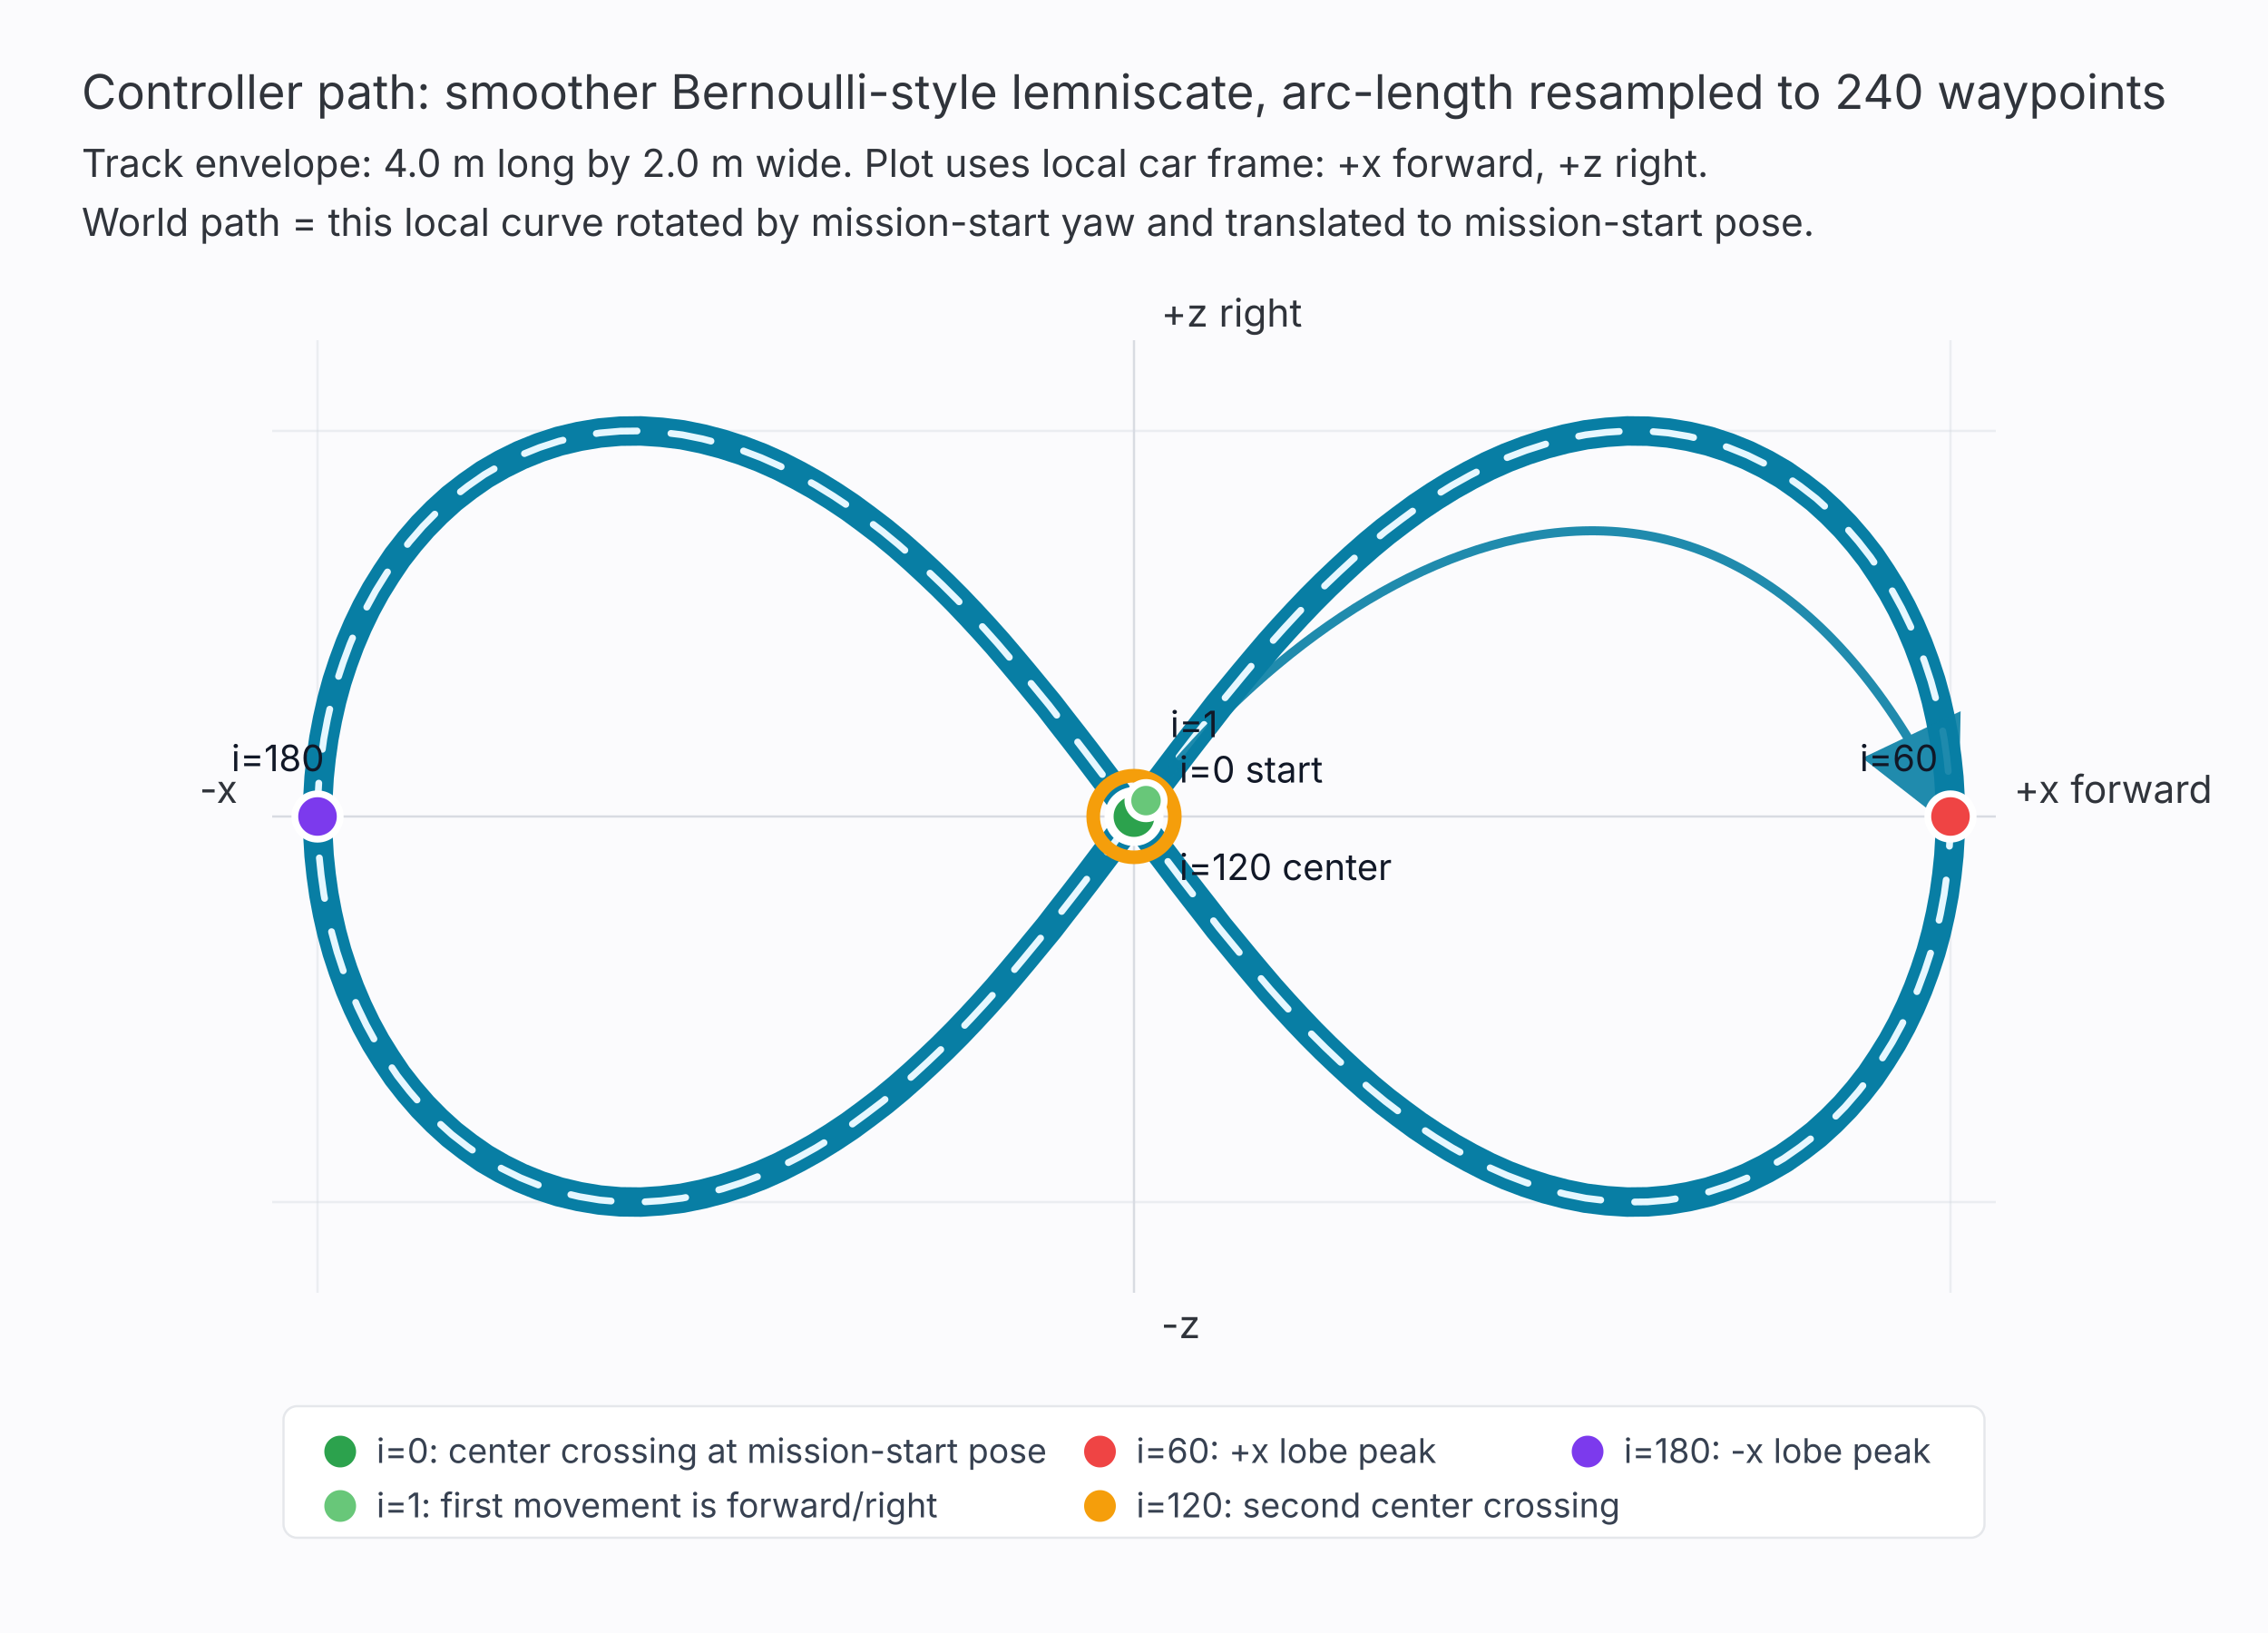
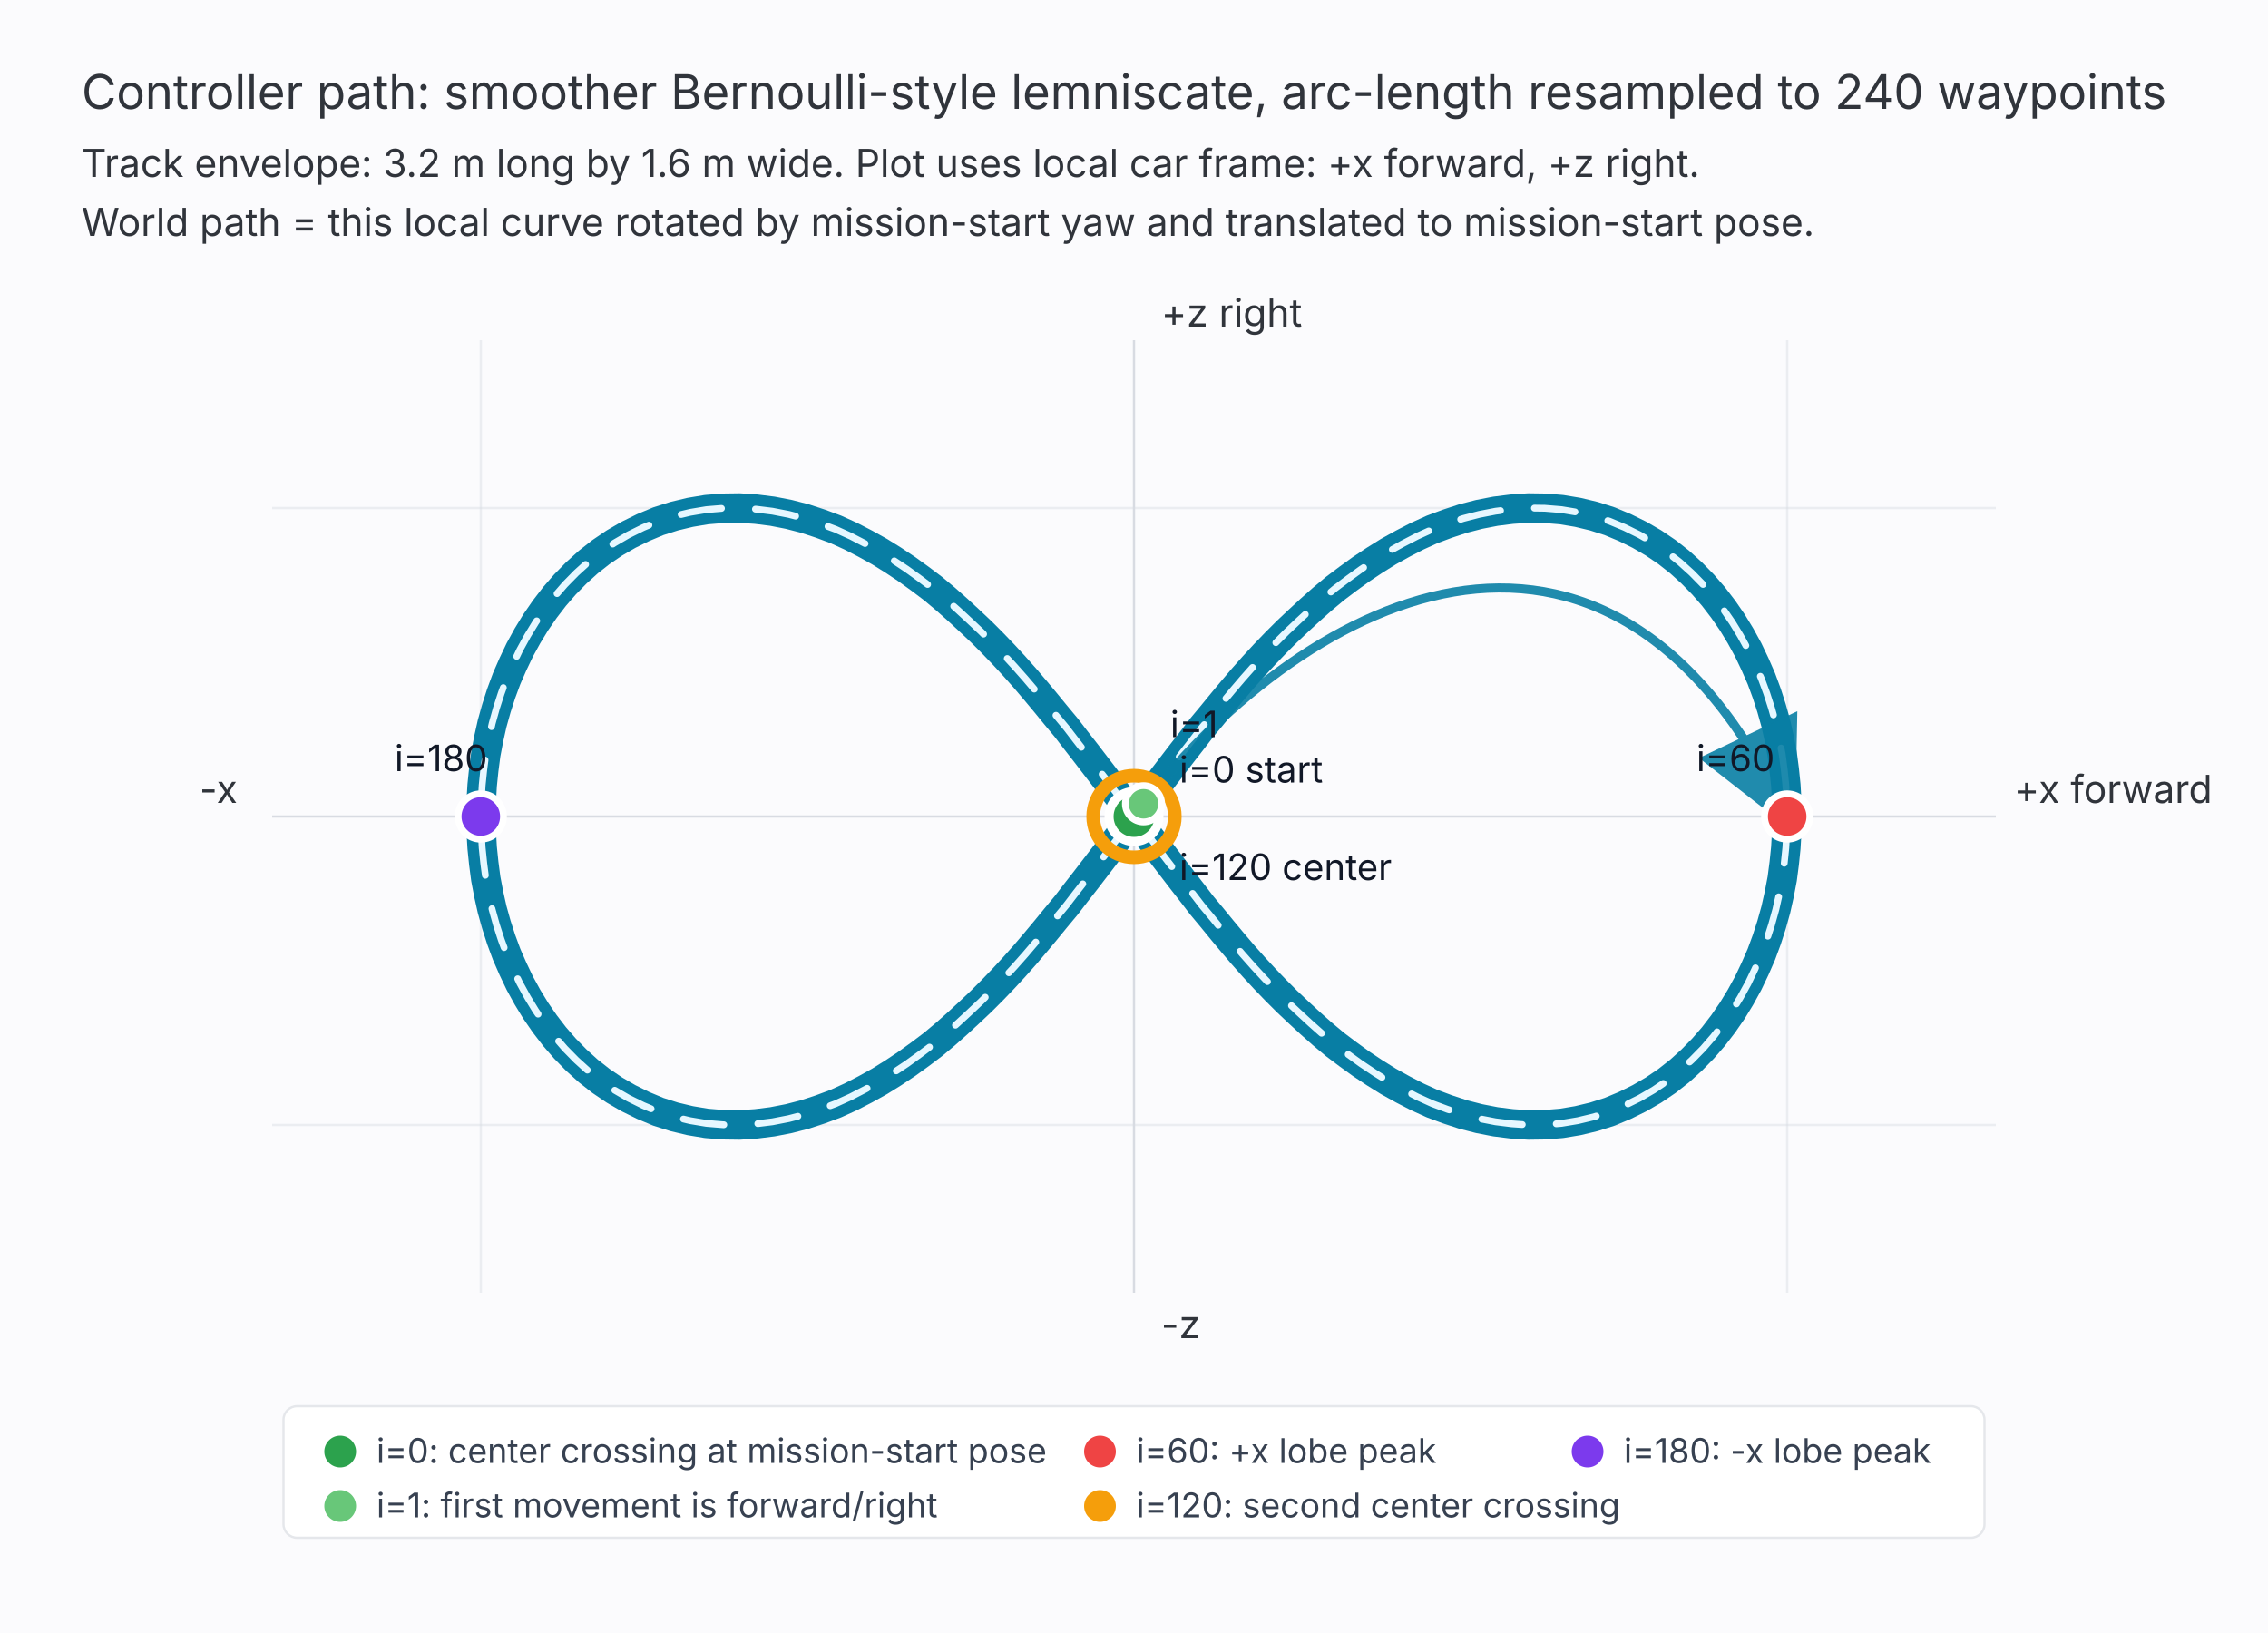
<svg xmlns="http://www.w3.org/2000/svg" viewBox="0 0 1000 720" role="img" aria-labelledby="title desc">
  <rect width="1000" height="720" fill="#fbfbfd" />
  <g font-family="-apple-system, BlinkMacSystemFont, 'Segoe UI', sans-serif" fill="#30343b">
    <text x="36" y="48" font-size="21">Controller path: smoother Bernoulli-style lemniscate, arc-length resampled to 240 waypoints</text>
-     <text x="36" y="78" font-size="17">Track envelope: 4.0 m long by 2.0 m wide. Plot uses local car frame: +x forward, +z right.</text>
+     <text x="36" y="78" font-size="17">Track envelope: 3.2 m long by 1.6 m wide. Plot uses local car frame: +x forward, +z right.</text>
    <text x="36" y="104" font-size="17">World path = this local curve rotated by mission-start yaw and translated to mission-start pose.</text>
  </g>
  <g stroke="#d8dbe2" stroke-width="1">
    <line x1="120" y1="360" x2="880" y2="360" />
    <line x1="500" y1="150" x2="500" y2="570" />
-     <line x1="140" y1="150" x2="140" y2="570" opacity="0.45" />
-     <line x1="860" y1="150" x2="860" y2="570" opacity="0.45" />
-     <line x1="120" y1="190" x2="880" y2="190" opacity="0.45" />
-     <line x1="120" y1="530" x2="880" y2="530" opacity="0.45" />
+     <line x1="212" y1="150" x2="212" y2="570" opacity="0.45" />
+     <line x1="788" y1="150" x2="788" y2="570" opacity="0.45" />
+     <line x1="120" y1="224" x2="880" y2="224" opacity="0.45" />
+     <line x1="120" y1="496" x2="880" y2="496" opacity="0.45" />
  </g>
  <g font-family="-apple-system, BlinkMacSystemFont, 'Segoe UI', sans-serif" font-size="17" fill="#30343b">
    <text x="888" y="354">+x forward</text>
    <text x="512" y="144">+z right</text>
    <text x="88" y="354">-x</text>
    <text x="512" y="590">-z</text>
  </g>
-   <polyline points="500.0,360.0 505.3,353.0 510.6,345.9 515.9,338.9 521.2,331.9 526.6,324.9 532.0,318.0 537.4,311.0 543.0,304.2 548.6,297.4 554.3,290.6 560.0,283.9 565.9,277.3 571.9,270.8 578.0,264.4 584.3,258.1 590.7,252.0 597.2,246.0 603.9,240.1 610.8,234.4 617.9,229.0 625.1,223.7 632.6,218.7 640.2,214.0 648.1,209.6 656.1,205.5 664.4,201.8 672.8,198.6 681.5,195.8 690.3,193.5 699.2,191.7 708.3,190.6 717.4,190.0 726.5,190.1 735.6,190.9 744.6,192.4 753.5,194.5 762.1,197.3 770.5,200.7 778.6,204.7 786.4,209.2 793.7,214.3 800.8,219.8 807.4,225.8 813.6,232.1 819.4,238.8 824.8,245.7 829.7,253.0 834.3,260.4 838.5,268.1 842.3,276.0 845.7,284.0 848.7,292.1 851.4,300.3 853.7,308.7 855.6,317.1 857.2,325.6 858.4,334.2 859.3,342.8 859.8,351.4 860.0,360.0 859.8,368.6 859.3,377.2 858.4,385.8 857.2,394.4 855.6,402.9 853.7,411.3 851.4,419.7 848.7,427.9 845.7,436.0 842.3,444.0 838.5,451.9 834.3,459.6 829.7,467.0 824.8,474.3 819.4,481.2 813.6,487.9 807.4,494.2 800.8,500.2 793.7,505.7 786.4,510.8 778.6,515.3 770.5,519.3 762.1,522.7 753.5,525.5 744.6,527.6 735.6,529.1 726.5,529.9 717.4,530.0 708.3,529.4 699.2,528.3 690.3,526.5 681.5,524.2 672.8,521.4 664.4,518.2 656.1,514.5 648.1,510.4 640.2,506.0 632.6,501.3 625.1,496.3 617.9,491.0 610.8,485.6 603.9,479.9 597.2,474.0 590.7,468.0 584.3,461.9 578.0,455.6 571.9,449.2 565.9,442.7 560.0,436.1 554.3,429.4 548.6,422.6 543.0,415.8 537.4,409.0 532.0,402.0 526.6,395.1 521.2,388.1 515.9,381.1 510.6,374.1 505.3,367.0 500.0,360.0 494.7,353.0 489.4,345.9 484.1,338.9 478.8,331.9 473.4,324.9 468.0,318.0 462.6,311.0 457.0,304.2 451.4,297.4 445.7,290.6 440.0,283.9 434.1,277.3 428.1,270.8 422.0,264.4 415.7,258.1 409.3,252.0 402.8,246.0 396.1,240.1 389.2,234.4 382.1,229.0 374.9,223.7 367.4,218.7 359.8,214.0 351.9,209.6 343.9,205.5 335.6,201.8 327.2,198.6 318.5,195.8 309.7,193.5 300.8,191.7 291.7,190.6 282.6,190.0 273.5,190.1 264.4,190.9 255.4,192.4 246.5,194.5 237.9,197.3 229.5,200.7 221.4,204.7 213.6,209.2 206.3,214.3 199.2,219.8 192.6,225.8 186.4,232.1 180.6,238.8 175.2,245.7 170.3,253.0 165.7,260.4 161.5,268.1 157.7,276.0 154.3,284.0 151.3,292.1 148.6,300.3 146.3,308.7 144.4,317.1 142.8,325.6 141.6,334.2 140.7,342.8 140.2,351.4 140.0,360.0 140.2,368.6 140.7,377.2 141.6,385.8 142.8,394.4 144.4,402.9 146.3,411.3 148.6,419.7 151.3,427.9 154.3,436.0 157.7,444.0 161.5,451.9 165.7,459.6 170.3,467.0 175.2,474.3 180.6,481.2 186.4,487.9 192.6,494.2 199.2,500.2 206.3,505.7 213.6,510.8 221.4,515.3 229.5,519.3 237.9,522.7 246.5,525.5 255.4,527.6 264.4,529.1 273.5,529.9 282.6,530.0 291.7,529.4 300.8,528.3 309.7,526.5 318.5,524.2 327.2,521.4 335.6,518.2 343.9,514.5 351.9,510.4 359.8,506.0 367.4,501.3 374.9,496.3 382.1,491.0 389.2,485.6 396.1,479.9 402.8,474.0 409.3,468.0 415.7,461.9 422.0,455.6 428.1,449.2 434.1,442.7 440.0,436.1 445.7,429.4 451.4,422.6 457.0,415.8 462.6,409.0 468.0,402.0 473.4,395.1 478.8,388.1 484.1,381.1 489.4,374.1 494.7,367.0" fill="none" stroke="#087ea4" stroke-width="13" stroke-linecap="round" stroke-linejoin="round" />
-   <polyline points="500.0,360.0 505.3,353.0 510.6,345.9 515.9,338.9 521.2,331.9 526.6,324.9 532.0,318.0 537.4,311.0 543.0,304.2 548.6,297.4 554.3,290.6 560.0,283.9 565.9,277.3 571.9,270.8 578.0,264.4 584.3,258.1 590.7,252.0 597.2,246.0 603.9,240.1 610.8,234.4 617.9,229.0 625.1,223.7 632.6,218.7 640.2,214.0 648.1,209.6 656.1,205.5 664.4,201.8 672.8,198.6 681.5,195.8 690.3,193.5 699.2,191.7 708.3,190.6 717.4,190.0 726.5,190.1 735.6,190.9 744.6,192.4 753.5,194.5 762.1,197.3 770.5,200.7 778.6,204.7 786.4,209.2 793.7,214.3 800.8,219.8 807.4,225.8 813.6,232.1 819.4,238.8 824.8,245.7 829.7,253.0 834.3,260.4 838.5,268.1 842.3,276.0 845.7,284.0 848.7,292.1 851.4,300.3 853.7,308.7 855.6,317.1 857.2,325.6 858.4,334.2 859.3,342.8 859.8,351.4 860.0,360.0 859.8,368.6 859.3,377.2 858.4,385.8 857.2,394.4 855.6,402.9 853.7,411.3 851.4,419.7 848.7,427.9 845.7,436.0 842.3,444.0 838.5,451.9 834.3,459.6 829.7,467.0 824.8,474.3 819.4,481.2 813.6,487.9 807.4,494.2 800.8,500.2 793.7,505.7 786.4,510.8 778.6,515.3 770.5,519.3 762.1,522.7 753.5,525.5 744.6,527.6 735.6,529.1 726.5,529.9 717.4,530.0 708.3,529.4 699.2,528.3 690.3,526.5 681.5,524.2 672.8,521.4 664.4,518.2 656.1,514.5 648.1,510.4 640.2,506.0 632.6,501.3 625.1,496.3 617.9,491.0 610.8,485.6 603.9,479.9 597.2,474.0 590.7,468.0 584.3,461.9 578.0,455.6 571.9,449.2 565.9,442.7 560.0,436.1 554.3,429.4 548.6,422.6 543.0,415.8 537.4,409.0 532.0,402.0 526.6,395.1 521.2,388.1 515.9,381.1 510.6,374.1 505.3,367.0 500.0,360.0 494.7,353.0 489.4,345.9 484.1,338.9 478.8,331.9 473.4,324.9 468.0,318.0 462.6,311.0 457.0,304.2 451.4,297.4 445.7,290.6 440.0,283.9 434.1,277.3 428.1,270.8 422.0,264.4 415.7,258.1 409.3,252.0 402.8,246.0 396.1,240.1 389.2,234.4 382.1,229.0 374.9,223.7 367.4,218.7 359.8,214.0 351.9,209.6 343.9,205.5 335.6,201.8 327.2,198.6 318.5,195.8 309.7,193.5 300.8,191.7 291.7,190.6 282.6,190.0 273.5,190.1 264.4,190.9 255.4,192.4 246.5,194.5 237.9,197.3 229.5,200.7 221.4,204.7 213.6,209.2 206.3,214.3 199.2,219.8 192.6,225.8 186.4,232.1 180.6,238.8 175.2,245.7 170.3,253.0 165.7,260.4 161.5,268.1 157.7,276.0 154.3,284.0 151.3,292.1 148.6,300.3 146.3,308.7 144.4,317.1 142.8,325.6 141.6,334.2 140.7,342.8 140.2,351.4 140.0,360.0 140.2,368.6 140.7,377.2 141.6,385.8 142.8,394.4 144.4,402.9 146.3,411.3 148.6,419.7 151.3,427.9 154.3,436.0 157.7,444.0 161.5,451.9 165.7,459.6 170.3,467.0 175.2,474.3 180.6,481.2 186.4,487.9 192.6,494.2 199.2,500.2 206.3,505.7 213.6,510.8 221.4,515.3 229.5,519.3 237.9,522.7 246.5,525.5 255.4,527.6 264.4,529.1 273.5,529.9 282.6,530.0 291.7,529.4 300.8,528.3 309.7,526.5 318.5,524.2 327.2,521.4 335.6,518.2 343.9,514.5 351.9,510.4 359.8,506.0 367.4,501.3 374.9,496.3 382.1,491.0 389.2,485.6 396.1,479.9 402.8,474.0 409.3,468.0 415.7,461.9 422.0,455.6 428.1,449.2 434.1,442.7 440.0,436.1 445.7,429.4 451.4,422.6 457.0,415.8 462.6,409.0 468.0,402.0 473.4,395.1 478.8,388.1 484.1,381.1 489.4,374.1 494.7,367.0" fill="none" stroke="#e6f7ff" stroke-width="3" stroke-linecap="round" stroke-linejoin="round" stroke-dasharray="18 15" />
+   <polyline points="500.0,360.0 504.2,354.4 508.5,348.7 512.7,343.1 517.0,337.5 521.3,331.9 525.6,326.4 529.9,320.8 534.4,315.4 538.9,309.9 543.4,304.5 548.0,299.1 552.7,293.8 557.5,288.6 562.4,283.5 567.4,278.5 572.6,273.6 577.8,268.8 583.1,264.1 588.6,259.5 594.3,255.2 600.1,251.0 606.1,247.0 612.2,243.2 618.5,239.7 624.9,236.4 631.5,233.4 638.2,230.9 645.2,228.6 652.2,226.8 659.4,225.4 666.6,224.5 673.9,224.0 681.2,224.1 688.5,224.7 695.7,225.9 702.8,227.6 709.7,229.8 716.4,232.6 722.9,235.8 729.1,239.4 735.0,243.4 740.6,247.8 745.9,252.6 750.9,257.7 755.5,263.0 759.8,268.6 763.8,274.4 767.4,280.3 770.8,286.5 773.8,292.8 776.6,299.2 779.0,305.7 781.1,312.2 783.0,319.0 784.5,325.7 785.8,332.5 786.7,339.4 787.4,346.2 787.8,353.1 788.0,360.0 787.8,366.9 787.4,373.8 786.7,380.6 785.8,387.5 784.5,394.3 783.0,401.0 781.1,407.8 779.0,414.3 776.6,420.8 773.8,427.2 770.8,433.5 767.4,439.7 763.8,445.6 759.8,451.4 755.5,457.0 750.9,462.3 745.9,467.4 740.6,472.2 735.0,476.6 729.1,480.6 722.9,484.2 716.4,487.4 709.7,490.2 702.8,492.4 695.7,494.1 688.5,495.3 681.2,495.9 673.9,496.0 666.6,495.5 659.4,494.6 652.2,493.2 645.2,491.4 638.2,489.1 631.5,486.6 624.9,483.6 618.5,480.3 612.2,476.8 606.1,473.0 600.1,469.0 594.3,464.8 588.6,460.5 583.1,455.9 577.8,451.2 572.6,446.4 567.4,441.5 562.4,436.5 557.5,431.4 552.7,426.2 548.0,420.9 543.4,415.5 538.9,410.1 534.4,404.6 529.9,399.2 525.6,393.6 521.3,388.1 517.0,382.5 512.7,376.9 508.5,371.3 504.2,365.6 500.0,360.0 495.8,354.4 491.5,348.7 487.3,343.1 483.0,337.5 478.7,331.9 474.4,326.4 470.1,320.8 465.6,315.4 461.1,309.9 456.6,304.5 452.0,299.1 447.3,293.8 442.5,288.6 437.6,283.5 432.6,278.5 427.4,273.6 422.2,268.8 416.9,264.1 411.4,259.5 405.7,255.2 399.9,251.0 393.9,247.0 387.8,243.2 381.5,239.7 375.1,236.4 368.5,233.4 361.8,230.9 354.8,228.6 347.8,226.8 340.6,225.4 333.4,224.5 326.1,224.0 318.8,224.1 311.5,224.7 304.3,225.9 297.2,227.6 290.3,229.8 283.6,232.6 277.1,235.8 270.9,239.4 265.0,243.4 259.4,247.8 254.1,252.6 249.1,257.7 244.5,263.0 240.2,268.6 236.2,274.4 232.6,280.3 229.2,286.5 226.2,292.8 223.4,299.2 221.0,305.7 218.9,312.2 217.0,319.0 215.5,325.7 214.2,332.5 213.3,339.4 212.6,346.2 212.2,353.1 212.0,360.0 212.2,366.9 212.6,373.8 213.3,380.6 214.2,387.5 215.5,394.3 217.0,401.0 218.9,407.8 221.0,414.3 223.4,420.8 226.2,427.2 229.2,433.5 232.6,439.7 236.2,445.6 240.2,451.4 244.5,457.0 249.1,462.3 254.1,467.4 259.4,472.2 265.0,476.6 270.9,480.6 277.1,484.2 283.6,487.4 290.3,490.2 297.2,492.4 304.3,494.1 311.5,495.3 318.8,495.9 326.1,496.0 333.4,495.5 340.6,494.6 347.8,493.2 354.8,491.4 361.8,489.1 368.5,486.6 375.1,483.6 381.5,480.3 387.8,476.8 393.9,473.0 399.9,469.0 405.7,464.8 411.4,460.5 416.9,455.9 422.2,451.2 427.4,446.4 432.6,441.5 437.6,436.5 442.5,431.4 447.3,426.2 452.0,420.9 456.6,415.5 461.1,410.1 465.6,404.6 470.1,399.2 474.4,393.6 478.7,388.1 483.0,382.5 487.3,376.9 491.5,371.3 495.8,365.6" fill="none" stroke="#087ea4" stroke-width="13" stroke-linecap="round" stroke-linejoin="round" />
+   <polyline points="500.0,360.0 504.2,354.4 508.5,348.7 512.7,343.1 517.0,337.5 521.3,331.9 525.6,326.4 529.9,320.8 534.4,315.4 538.9,309.9 543.4,304.5 548.0,299.1 552.7,293.8 557.5,288.6 562.4,283.5 567.4,278.5 572.6,273.6 577.8,268.8 583.1,264.1 588.6,259.5 594.3,255.2 600.1,251.0 606.1,247.0 612.2,243.2 618.5,239.7 624.9,236.4 631.5,233.4 638.2,230.9 645.2,228.6 652.2,226.8 659.4,225.4 666.6,224.5 673.9,224.0 681.2,224.1 688.5,224.7 695.7,225.9 702.8,227.6 709.7,229.8 716.4,232.6 722.9,235.8 729.1,239.4 735.0,243.4 740.6,247.8 745.9,252.6 750.9,257.7 755.5,263.0 759.8,268.6 763.8,274.4 767.4,280.3 770.8,286.5 773.8,292.8 776.6,299.2 779.0,305.7 781.1,312.2 783.0,319.0 784.5,325.7 785.8,332.5 786.7,339.4 787.4,346.2 787.8,353.1 788.0,360.0 787.8,366.9 787.4,373.8 786.7,380.6 785.8,387.5 784.5,394.3 783.0,401.0 781.1,407.8 779.0,414.3 776.6,420.8 773.8,427.2 770.8,433.5 767.4,439.7 763.8,445.6 759.8,451.4 755.5,457.0 750.9,462.3 745.9,467.4 740.6,472.2 735.0,476.6 729.1,480.6 722.9,484.2 716.4,487.4 709.7,490.2 702.8,492.4 695.7,494.1 688.5,495.3 681.2,495.9 673.9,496.0 666.6,495.5 659.4,494.6 652.2,493.2 645.2,491.4 638.2,489.1 631.5,486.6 624.9,483.6 618.5,480.3 612.2,476.8 606.1,473.0 600.1,469.0 594.3,464.8 588.6,460.5 583.1,455.9 577.8,451.2 572.6,446.4 567.4,441.5 562.4,436.5 557.5,431.4 552.7,426.2 548.0,420.9 543.4,415.5 538.9,410.1 534.4,404.6 529.9,399.2 525.6,393.6 521.3,388.1 517.0,382.5 512.7,376.9 508.5,371.3 504.2,365.6 500.0,360.0 495.8,354.4 491.5,348.7 487.3,343.1 483.0,337.5 478.7,331.9 474.4,326.4 470.1,320.8 465.6,315.4 461.1,309.9 456.6,304.5 452.0,299.1 447.3,293.8 442.5,288.6 437.6,283.5 432.6,278.5 427.4,273.6 422.2,268.8 416.9,264.1 411.4,259.5 405.7,255.2 399.9,251.0 393.9,247.0 387.8,243.2 381.5,239.7 375.1,236.4 368.5,233.4 361.8,230.9 354.8,228.6 347.8,226.8 340.6,225.4 333.4,224.5 326.1,224.0 318.8,224.1 311.5,224.7 304.3,225.9 297.2,227.6 290.3,229.8 283.6,232.6 277.1,235.8 270.9,239.4 265.0,243.4 259.4,247.8 254.1,252.6 249.1,257.7 244.5,263.0 240.2,268.6 236.2,274.4 232.6,280.3 229.2,286.5 226.2,292.8 223.4,299.2 221.0,305.7 218.9,312.2 217.0,319.0 215.5,325.7 214.2,332.5 213.3,339.4 212.6,346.2 212.2,353.1 212.0,360.0 212.2,366.9 212.6,373.8 213.3,380.6 214.2,387.5 215.5,394.3 217.0,401.0 218.9,407.8 221.0,414.3 223.4,420.8 226.2,427.2 229.2,433.5 232.6,439.7 236.2,445.6 240.2,451.4 244.5,457.0 249.1,462.3 254.1,467.4 259.4,472.2 265.0,476.6 270.9,480.6 277.1,484.2 283.6,487.4 290.3,490.2 297.2,492.4 304.3,494.1 311.5,495.3 318.8,495.9 326.1,496.0 333.4,495.5 340.6,494.6 347.8,493.2 354.8,491.4 361.8,489.1 368.5,486.6 375.1,483.6 381.5,480.3 387.8,476.8 393.9,473.0 399.9,469.0 405.7,464.8 411.4,460.5 416.9,455.9 422.2,451.2 427.4,446.4 432.6,441.5 437.6,436.5 442.5,431.4 447.3,426.2 452.0,420.9 456.6,415.5 461.1,410.1 465.6,404.6 470.1,399.2 474.4,393.6 478.7,388.1 483.0,382.5 487.3,376.9 491.5,371.3 495.8,365.6" fill="none" stroke="#e6f7ff" stroke-width="3" stroke-linecap="round" stroke-linejoin="round" stroke-dasharray="18 15" />
  <defs>
    <marker id="arrow" markerWidth="12" markerHeight="12" refX="10" refY="6" orient="auto" markerUnits="strokeWidth">
      <path d="M 0 0 L 12 6 L 0 12 z" fill="#087ea4" />
    </marker>
  </defs>
-   <path d="M 500 360 C 590 240, 760 150, 860 360" fill="none" stroke="#087ea4" stroke-width="4" marker-end="url(#arrow)" opacity="0.9" />
+   <path d="M 500 360 C 572 264, 708 192, 788 360" fill="none" stroke="#087ea4" stroke-width="4" marker-end="url(#arrow)" opacity="0.9" />
  <circle cx="500" cy="360" r="18" fill="none" stroke="#f59e0b" stroke-width="6" />
  <circle cx="500" cy="360" r="11" fill="#2ca24d" stroke="#fff" stroke-width="4" />
-   <circle cx="505.3" cy="353.0" r="8" fill="#68c779" stroke="#fff" stroke-width="3" />
-   <circle cx="860" cy="360" r="10" fill="#ef4444" stroke="#fff" stroke-width="3" />
-   <circle cx="140" cy="360" r="10" fill="#7c3aed" stroke="#fff" stroke-width="3" />
+   <circle cx="504.2" cy="354.4" r="8" fill="#68c779" stroke="#fff" stroke-width="3" />
+   <circle cx="788" cy="360" r="10" fill="#ef4444" stroke="#fff" stroke-width="3" />
+   <circle cx="212" cy="360" r="10" fill="#7c3aed" stroke="#fff" stroke-width="3" />
  <g font-family="-apple-system, BlinkMacSystemFont, 'Segoe UI', sans-serif" font-size="16" fill="#111827">
    <text x="520" y="345">i=0 start</text>
    <text x="516" y="325">i=1</text>
-     <text x="820" y="340">i=60</text>
+     <text x="748" y="340">i=60</text>
    <text x="520" y="388">i=120 center</text>
-     <text x="102" y="340">i=180</text>
+     <text x="174" y="340">i=180</text>
  </g>
  <g font-family="-apple-system, BlinkMacSystemFont, 'Segoe UI', sans-serif" font-size="15" fill="#374151">
    <rect x="125" y="620" width="750" height="58" rx="6" fill="#ffffff" stroke="#e5e7eb" />
    <circle cx="150" cy="640" r="7" fill="#2ca24d" />
    <text x="166" y="645">i=0: center crossing at mission-start pose</text>
    <circle cx="150" cy="664" r="7" fill="#68c779" />
    <text x="166" y="669">i=1: first movement is forward/right</text>
    <circle cx="485" cy="640" r="7" fill="#ef4444" />
    <text x="501" y="645">i=60: +x lobe peak</text>
    <circle cx="485" cy="664" r="7" fill="#f59e0b" />
    <text x="501" y="669">i=120: second center crossing</text>
    <circle cx="700" cy="640" r="7" fill="#7c3aed" />
    <text x="716" y="645">i=180: -x lobe peak</text>
  </g>
</svg>
